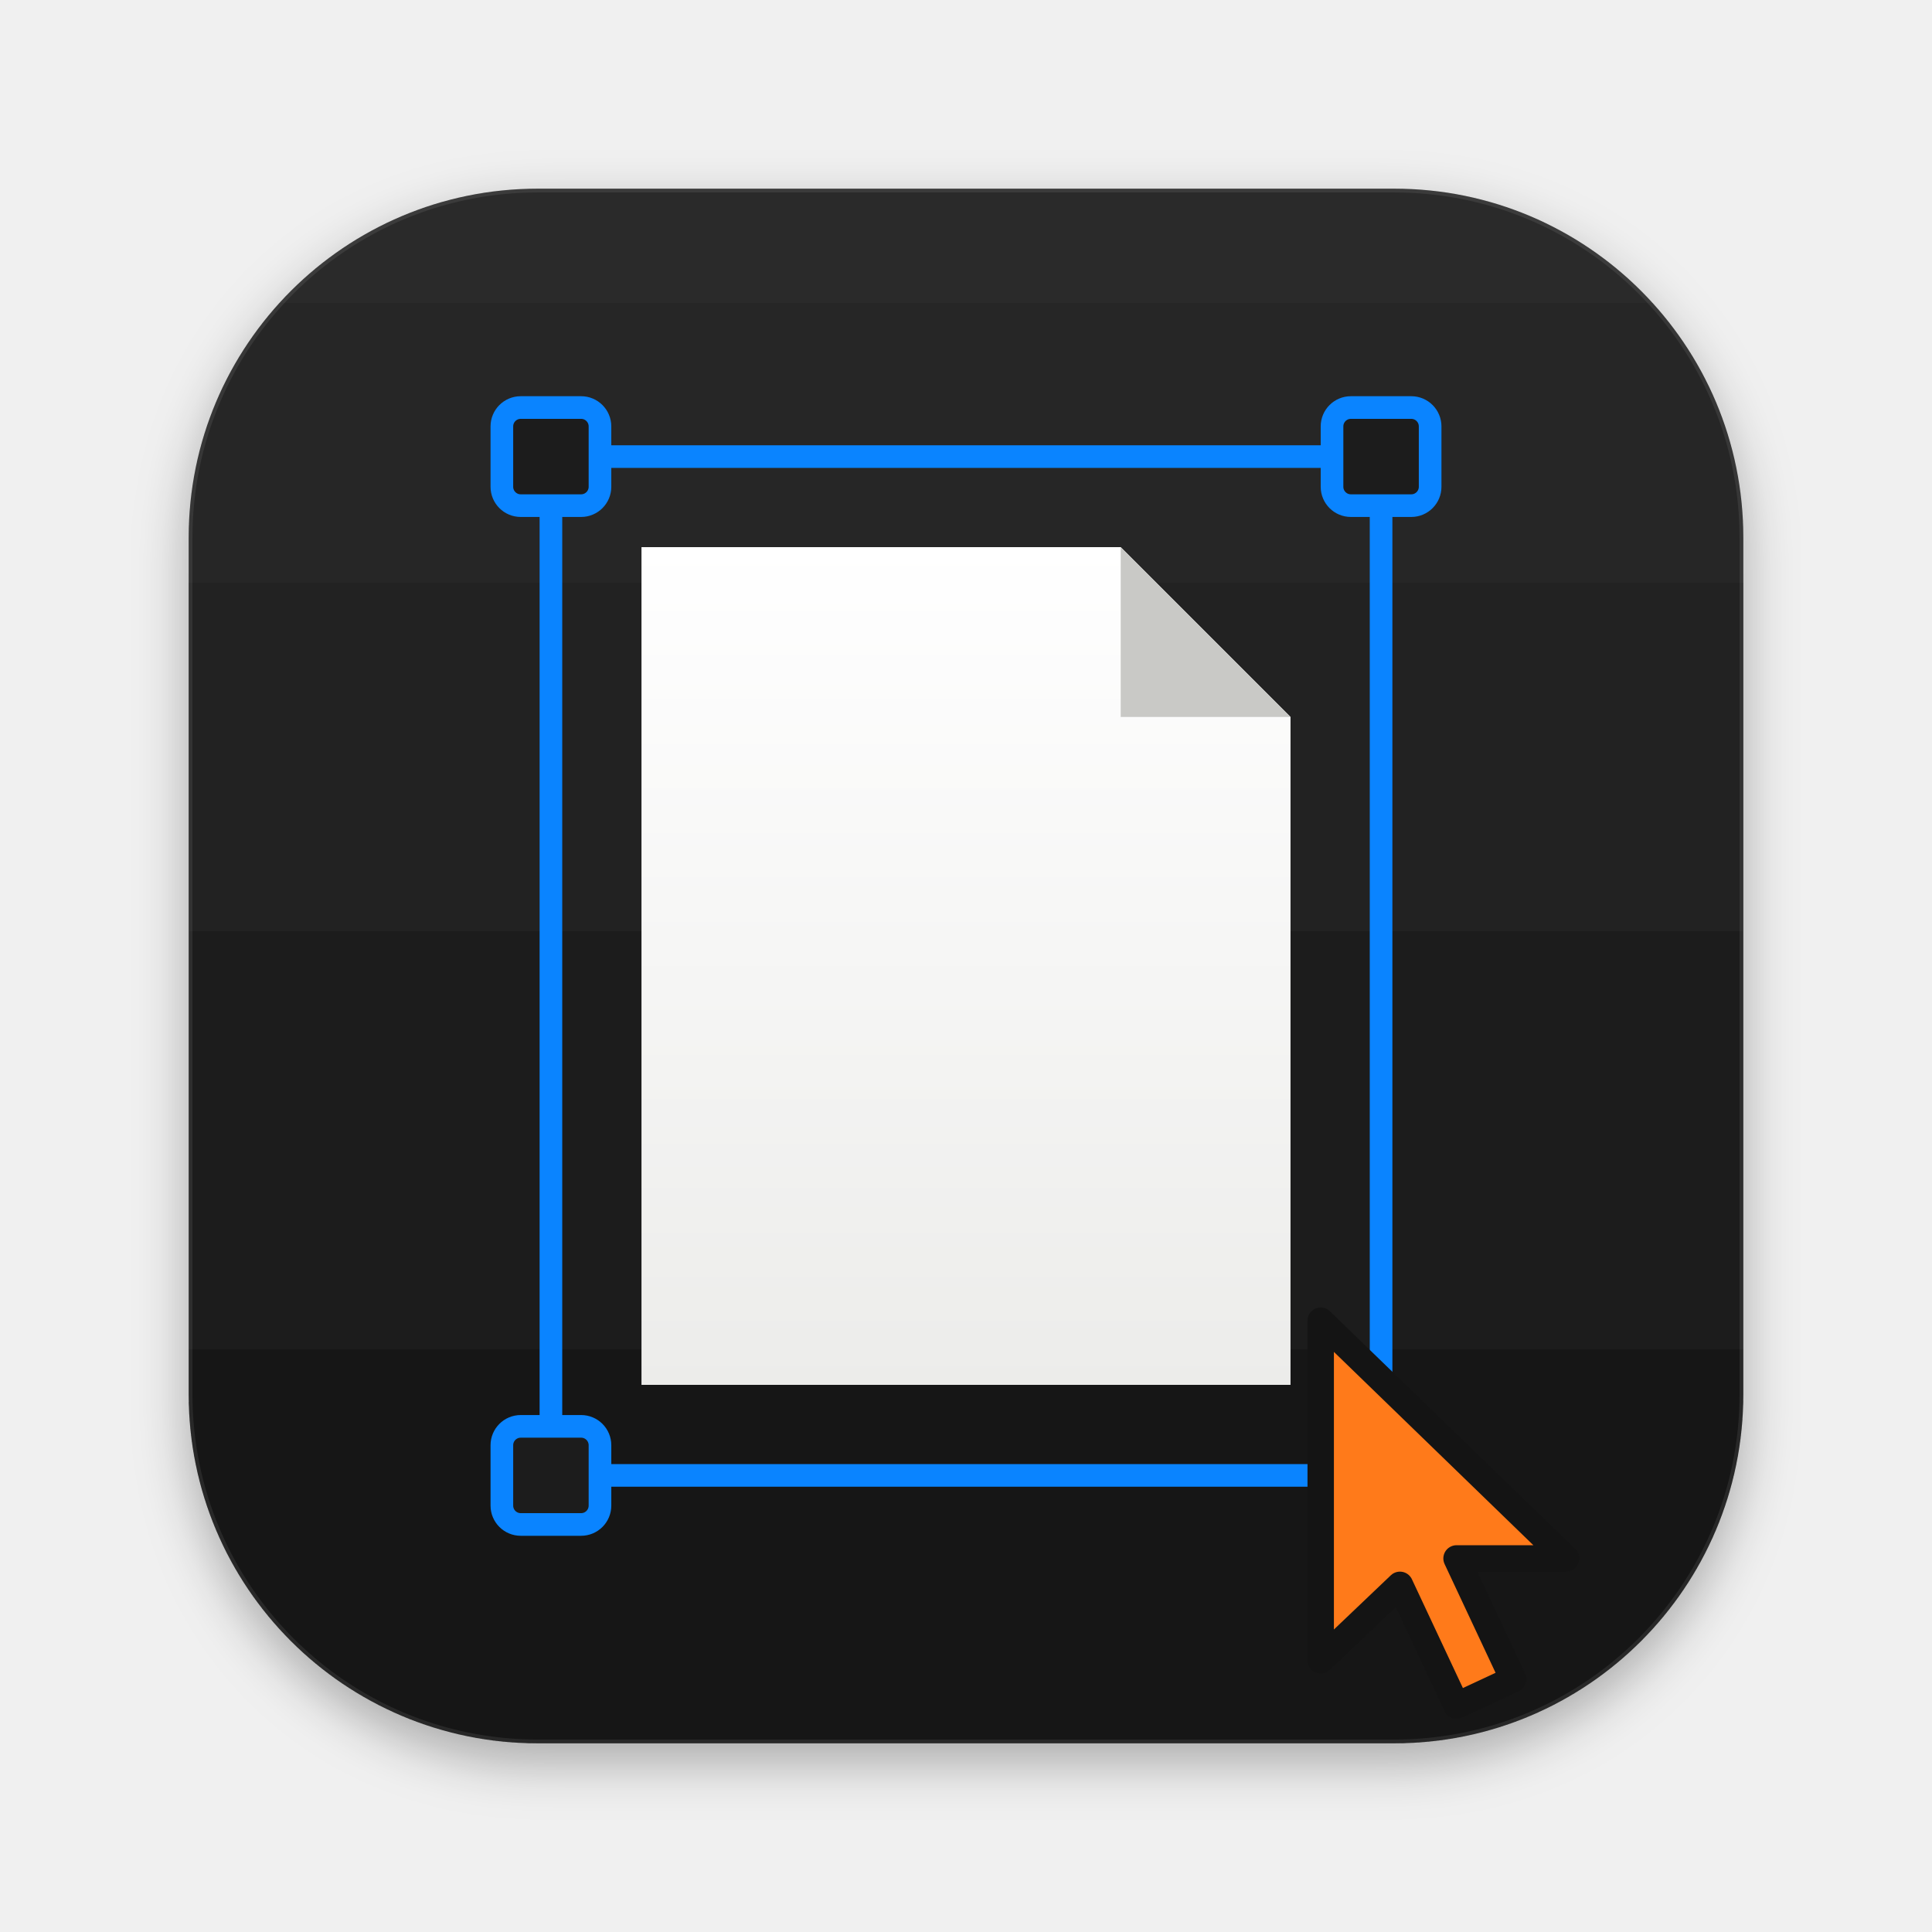
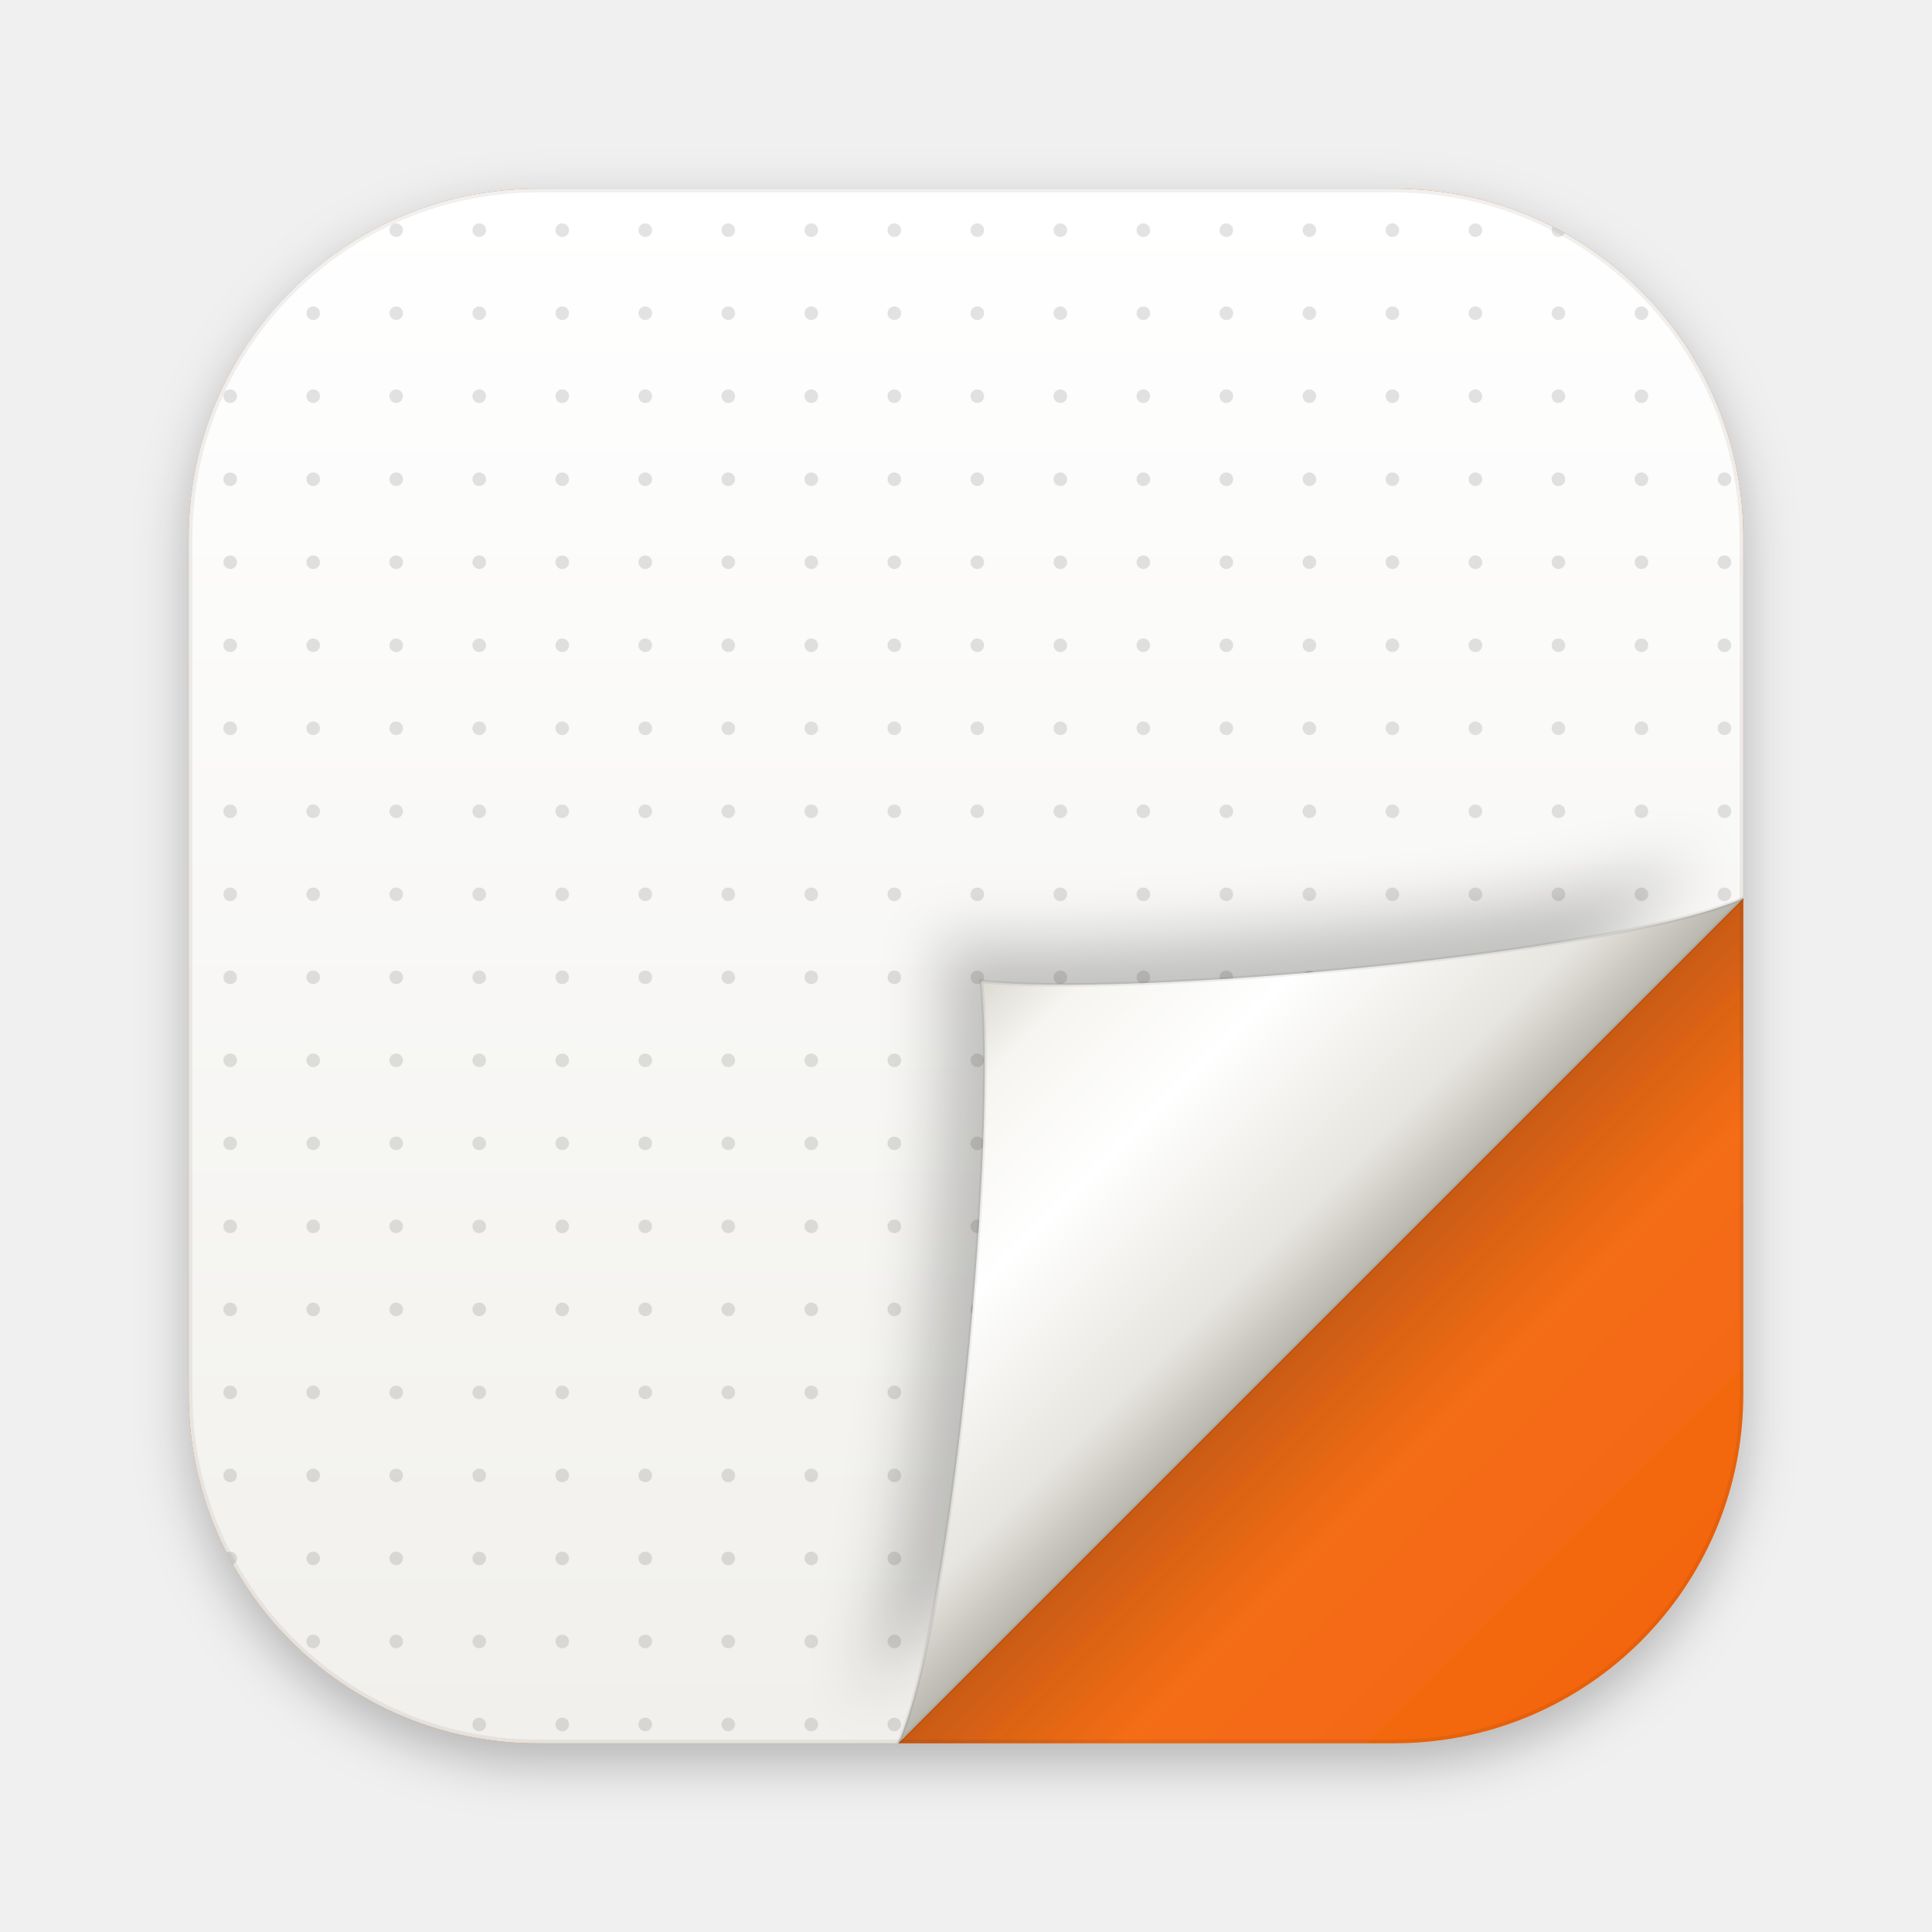
<svg xmlns="http://www.w3.org/2000/svg" width="1024" height="1024" viewBox="0 0 1024 1024">
  <defs>
-     <linearGradient id="bg" x1="0" y1="0" x2="0" y2="1">
-       <stop offset="0" stop-color="#2a2a2a" />
-       <stop offset="1" stop-color="#141414" />
+     <linearGradient id="reveal" x1="0" y1="0" x2="1" y2="1">
+       <stop offset="0" stop-color="#ff9a4a" />
+       <stop offset="1" stop-color="#f2620a" />
    </linearGradient>
-     <linearGradient id="sheet" x1="0" y1="0" x2="0" y2="1">
+     <linearGradient id="paper" x1="0" y1="0" x2="0" y2="1">
      <stop offset="0" stop-color="#ffffff" />
-       <stop offset="1" stop-color="#ececea" />
+       <stop offset="1" stop-color="#f1f0ec" />
    </linearGradient>
+     <linearGradient id="flap" gradientUnits="userSpaceOnUse" x1="700" y1="700" x2="520" y2="520">
+       <stop offset="0" stop-color="#b9b6ae" />
+       <stop offset="0.18" stop-color="#e7e5df" />
+       <stop offset="0.55" stop-color="#ffffff" />
+       <stop offset="0.85" stop-color="#f6f5f1" />
+       <stop offset="1" stop-color="#dcd9d2" />
+     </linearGradient>
+     <linearGradient id="crease" gradientUnits="userSpaceOnUse" x1="700" y1="700" x2="760" y2="760">
+       <stop offset="0" stop-color="#5a2200" stop-opacity="0.28" />
+       <stop offset="1" stop-color="#5a2200" stop-opacity="0" />
+     </linearGradient>
+     <pattern id="dots" width="44" height="44" patternUnits="userSpaceOnUse" x="12" y="12">
+       <circle cx="22" cy="22" r="3.6" fill="#000" fill-opacity="0.11" />
+     </pattern>
+     <clipPath id="body">
+       <rect x="100" y="100" width="824" height="824" rx="185" />
+     </clipPath>
+     <clipPath id="sheet">
+       <polygon points="0,0 1024,0 1024,376 376,1024 0,1024" />
+     </clipPath>
    <filter id="base" x="-10%" y="-10%" width="120%" height="125%">
-       <feDropShadow dx="0" dy="10" stdDeviation="14" flood-color="#000" flood-opacity="0.3" />
+       <feDropShadow dx="0" dy="10" stdDeviation="14" flood-color="#000" flood-opacity="0.26" />
+     </filter>
+     <filter id="blur" x="-30%" y="-30%" width="160%" height="160%">
+       <feGaussianBlur stdDeviation="16" />
    </filter>
  </defs>
-   <rect x="100" y="100" width="824" height="824" rx="185" fill="url(#bg)" filter="url(#base)" />
-   <rect x="101" y="101" width="822" height="822" rx="184" fill="none" stroke="#fff" stroke-opacity="0.08" stroke-width="2" />
-   <path d="M340 290 H594 L684 380 V734 H340 Z" fill="url(#sheet)" />
-   <path d="M594 290 V380 H684 Z" fill="#c9c9c6" />
-   <rect x="292" y="242" width="440" height="540" rx="6" fill="none" stroke="#0a84ff" stroke-width="12" />
-   <g fill="#1c1c1c" stroke="#0a84ff" stroke-width="12">
-     <rect x="266" y="216" width="52" height="52" rx="10" />
-     <rect x="706" y="216" width="52" height="52" rx="10" />
-     <rect x="266" y="756" width="52" height="52" rx="10" />
-     <rect x="706" y="756" width="52" height="52" rx="10" />
+   <rect x="100" y="100" width="824" height="824" rx="185" fill="url(#reveal)" filter="url(#base)" />
+   <g clip-path="url(#body)">
+     <rect x="0" y="0" width="1024" height="1024" fill="url(#crease)" />
+     <g clip-path="url(#sheet)">
+       <rect x="100" y="100" width="824" height="824" fill="url(#paper)" />
+       <rect x="100" y="100" width="824" height="824" fill="url(#dots)" />
+       <path d="M924,476 C856.5,506 595,529 520,520 C529,595 506,856.5 476,924 Z" transform="translate(-22 -22)" fill="#000" opacity="0.22" filter="url(#blur)" />
+     </g>
+     <path d="M924,476 C856.5,506 595,529 520,520 C529,595 506,856.5 476,924 Z" fill="url(#flap)" />
+     <path d="M924,476 C856.5,506 595,529 520,520 C529,595 506,856.5 476,924 Z" fill="none" stroke="#000" stroke-opacity="0.06" stroke-width="2" />
  </g>
-   <path d="M700 700 L700 880 L742 840 L772 904 L802 890 L772 826 L830 826 Z" fill="#ff7a1a" stroke="#141414" stroke-width="14" stroke-linejoin="round" />
+   <rect x="101" y="101" width="822" height="822" rx="184" fill="none" stroke="#000" stroke-opacity="0.06" stroke-width="2" />
</svg>
